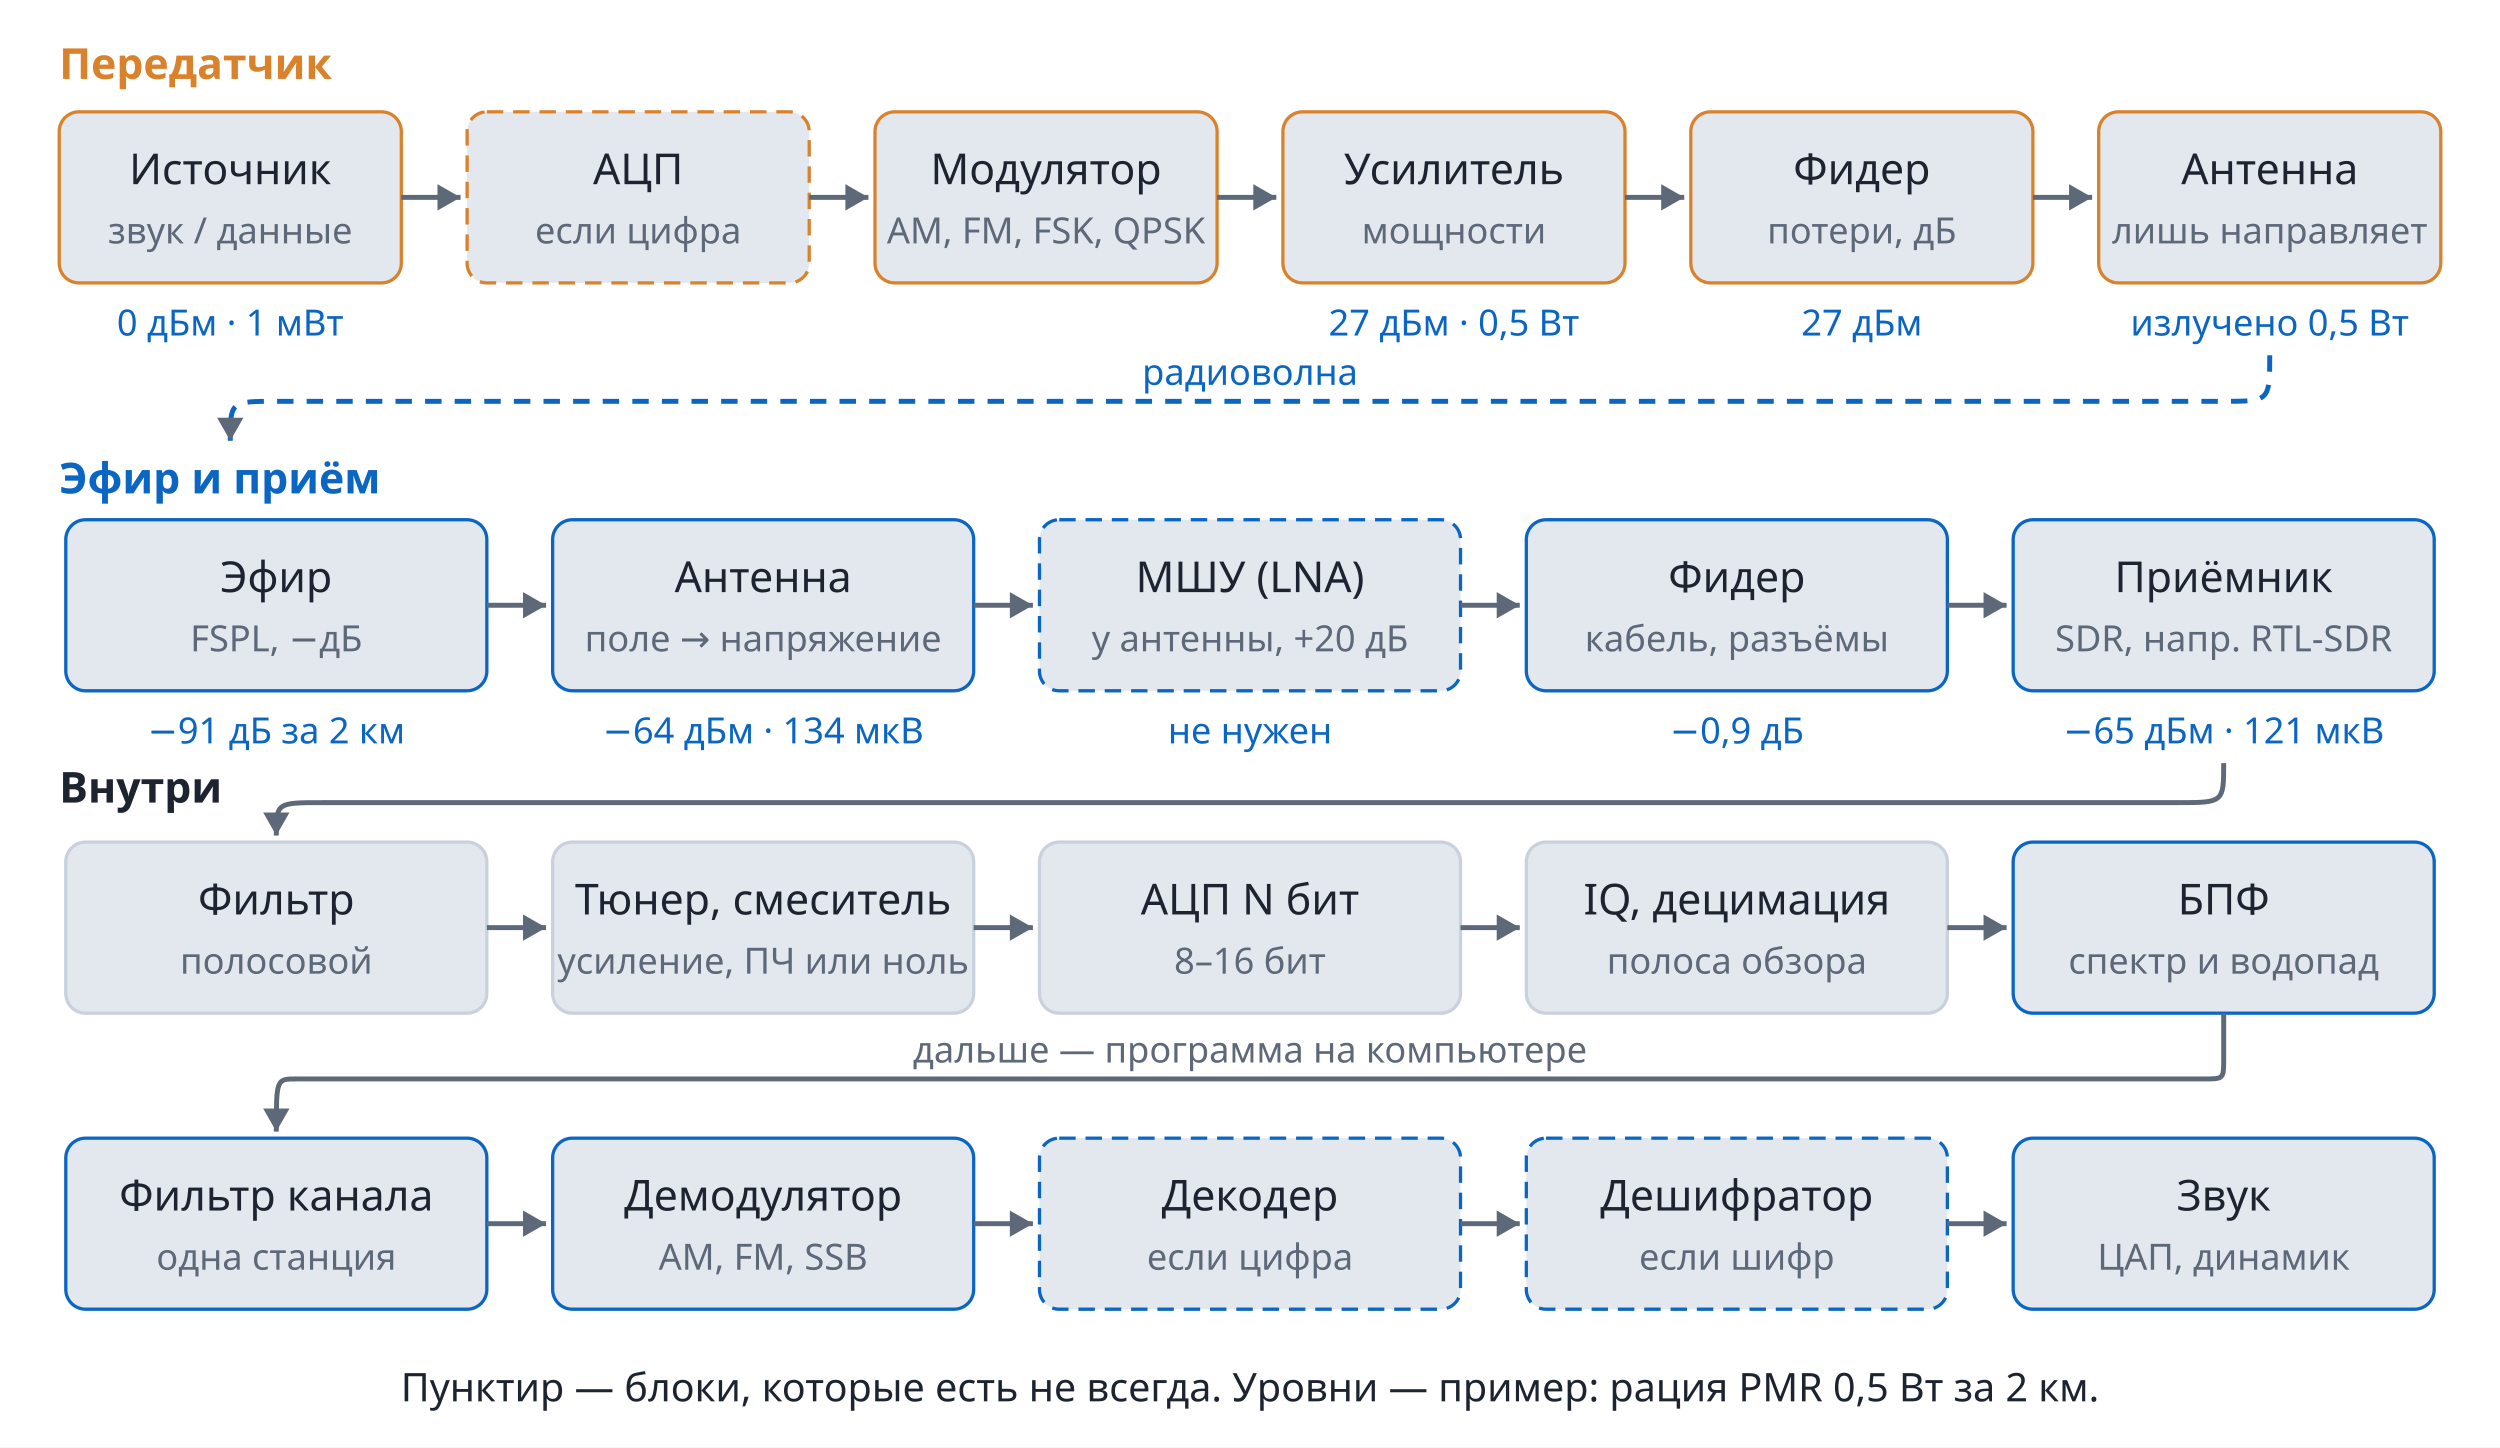
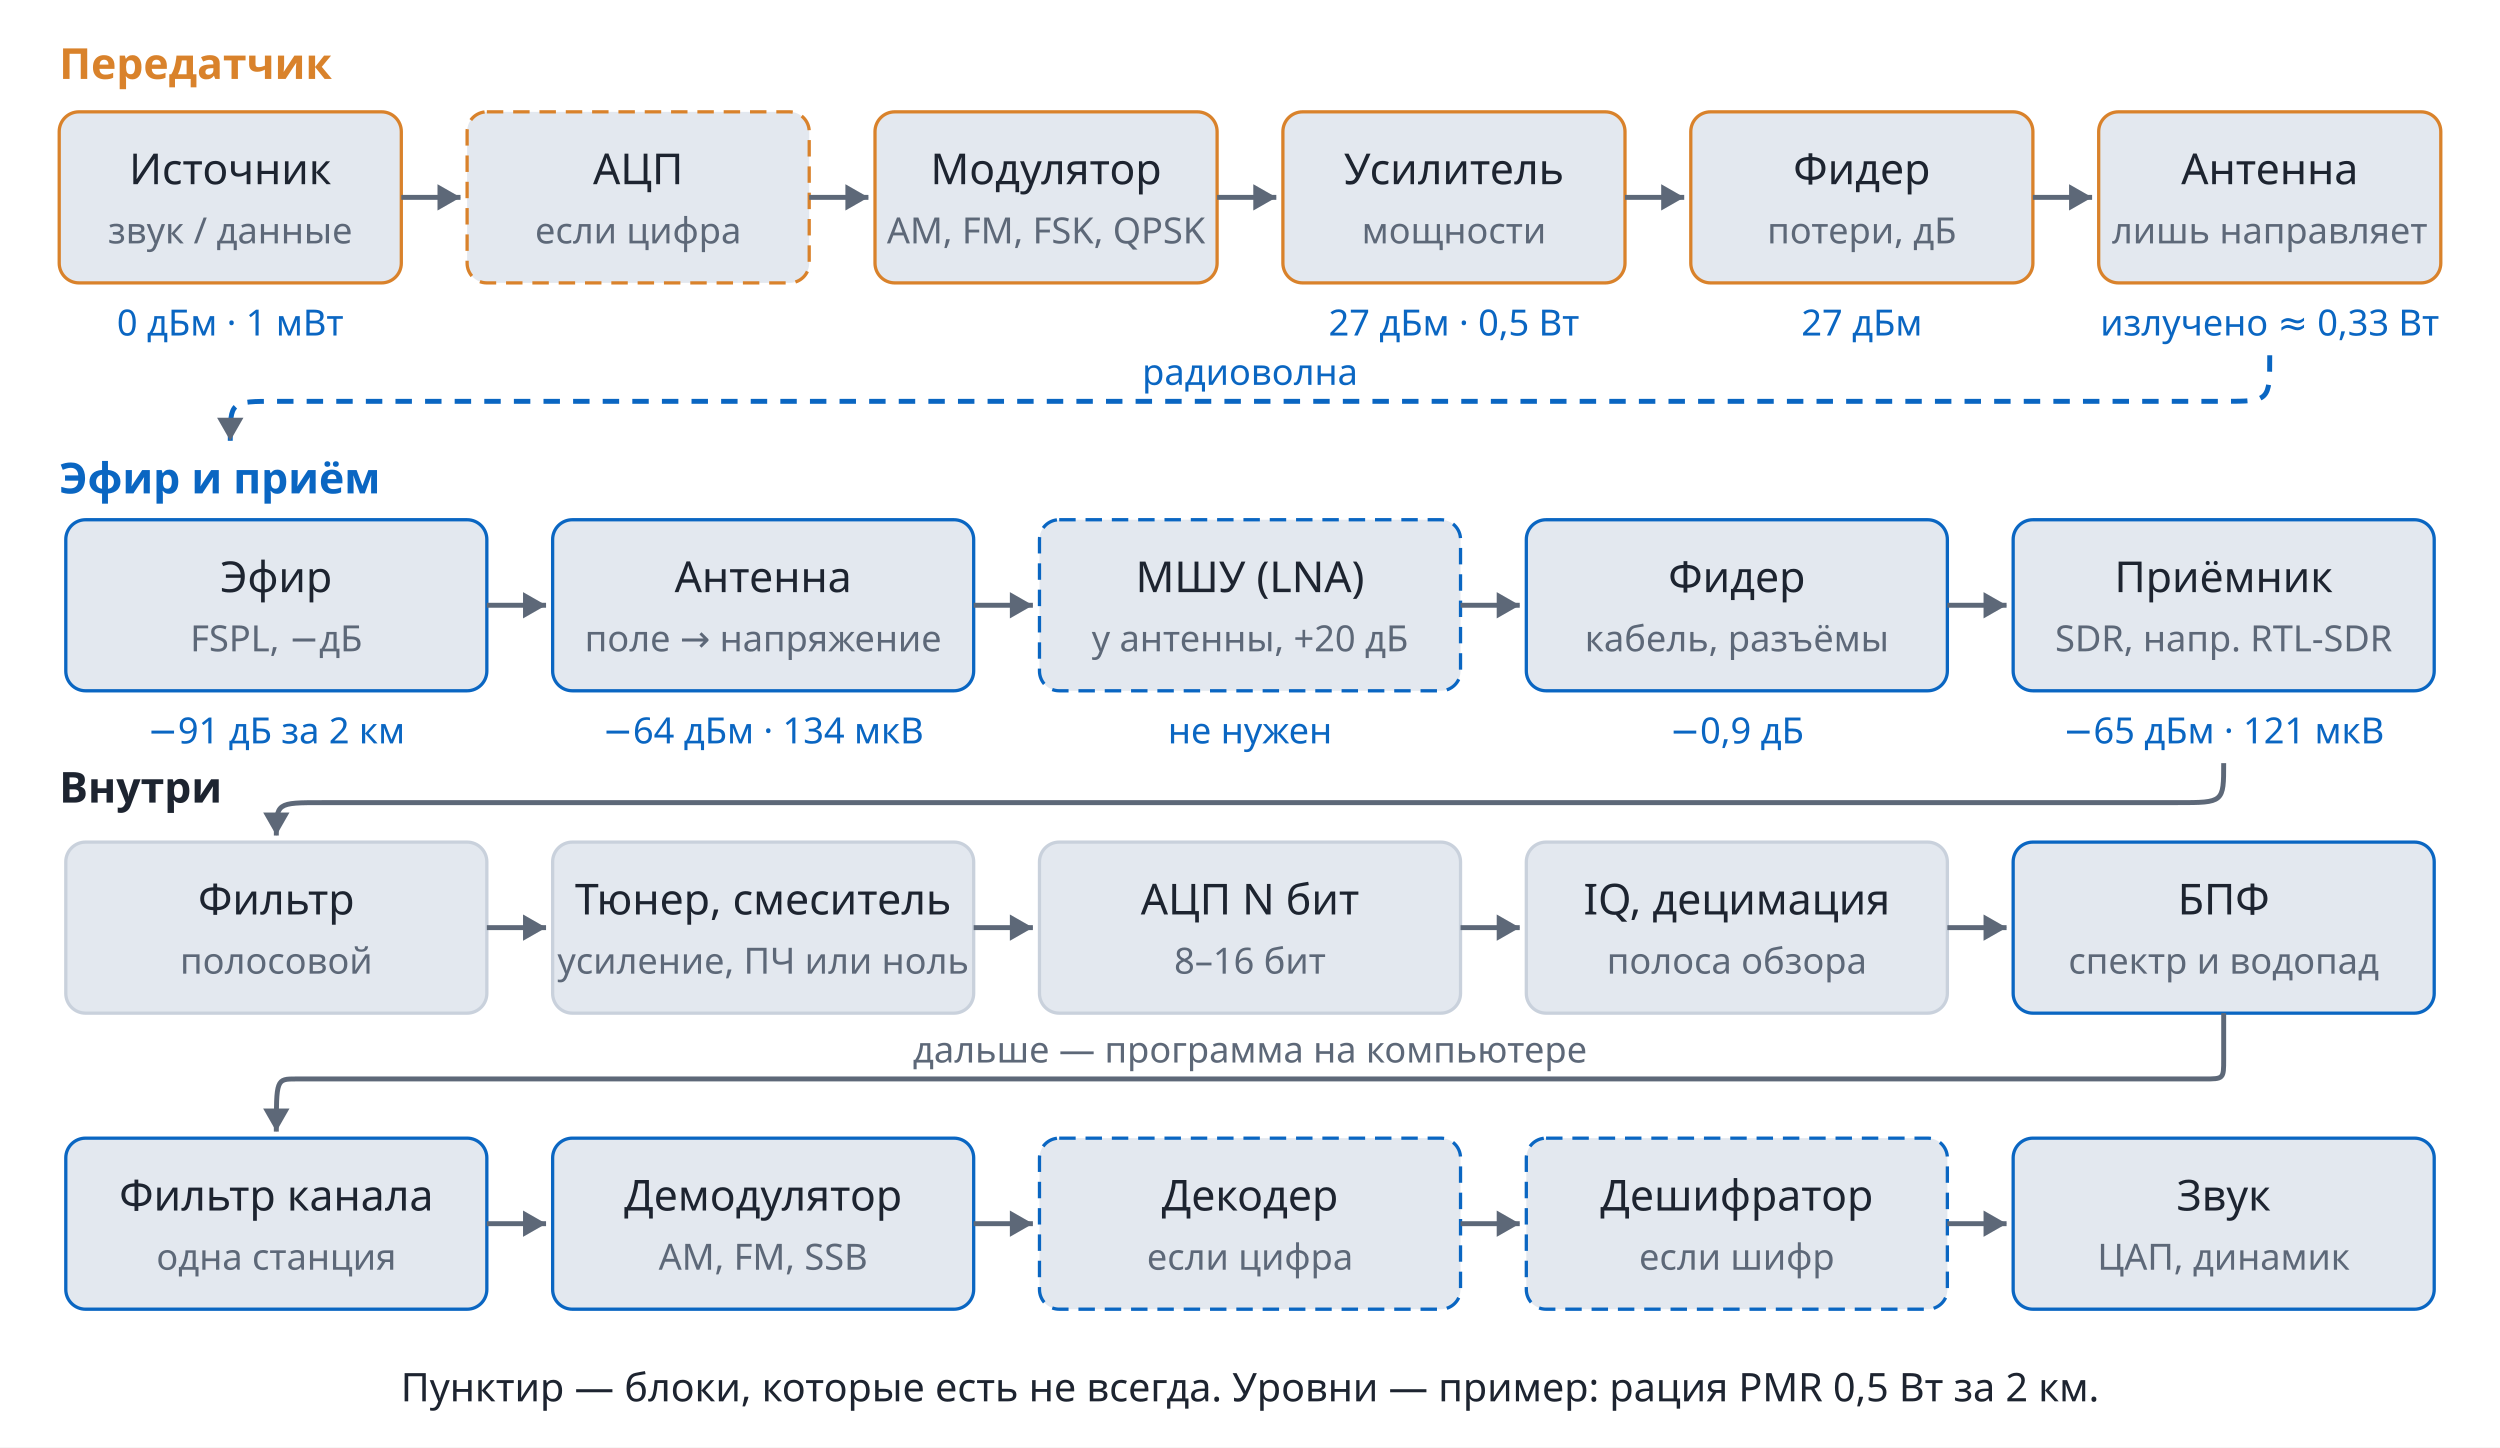
<svg xmlns="http://www.w3.org/2000/svg" width="760" height="440" viewBox="0 0 760 440">
  <rect x="0" y="0" width="760" height="440" fill="#ffffff" />
  <text x="18" y="24" font-family="Segoe UI" font-size="13" font-weight="bold" fill="#d9822b">Передатчик</text>
  <g font-family="Segoe UI" text-anchor="middle">
    <rect x="18" y="34" width="104" height="52" rx="6" fill="#e3e8ef" stroke="#d9822b" />
    <text x="70" y="56" font-size="13" fill="#1d2430">Источник</text>
    <text x="70" y="74" font-size="11" fill="#5d6878">звук / данные</text>
    <rect x="142" y="34" width="104" height="52" rx="6" fill="#e3e8ef" stroke="#d9822b" stroke-dasharray="5,3" />
    <text x="194" y="56" font-size="13" fill="#1d2430">АЦП</text>
    <text x="194" y="74" font-size="11" fill="#5d6878">если цифра</text>
    <rect x="266" y="34" width="104" height="52" rx="6" fill="#e3e8ef" stroke="#d9822b" />
    <text x="318" y="56" font-size="13" fill="#1d2430">Модулятор</text>
    <text x="318" y="74" font-size="11" fill="#5d6878">AM, FM, FSK, QPSK</text>
    <rect x="390" y="34" width="104" height="52" rx="6" fill="#e3e8ef" stroke="#d9822b" />
    <text x="442" y="56" font-size="13" fill="#1d2430">Усилитель</text>
    <text x="442" y="74" font-size="11" fill="#5d6878">мощности</text>
    <rect x="514" y="34" width="104" height="52" rx="6" fill="#e3e8ef" stroke="#d9822b" />
    <text x="566" y="56" font-size="13" fill="#1d2430">Фидер</text>
    <text x="566" y="74" font-size="11" fill="#5d6878">потери, дБ</text>
    <rect x="638" y="34" width="104" height="52" rx="6" fill="#e3e8ef" stroke="#d9822b" />
    <text x="690" y="56" font-size="13" fill="#1d2430">Антенна</text>
    <text x="690" y="74" font-size="11" fill="#5d6878">лишь направляет</text>
    <text x="70" y="102" font-size="11" fill="#0a66c2">0 дБм · 1 мВт</text>
    <text x="442" y="102" font-size="11" fill="#0a66c2">27 дБм · 0,5 Вт</text>
    <text x="566" y="102" font-size="11" fill="#0a66c2">27 дБм</text>
-     <text x="690" y="102" font-size="11" fill="#0a66c2">излучено 0,5 Вт</text>
+     <text x="690" y="102" font-size="11" fill="#0a66c2">излучено ≈ 0,33 Вт</text>
  </g>
  <g stroke="#5d6878" stroke-width="1.5">
    <line x1="122" y1="60" x2="140" y2="60" />
    <line x1="246" y1="60" x2="264" y2="60" />
    <line x1="370" y1="60" x2="388" y2="60" />
    <line x1="494" y1="60" x2="512" y2="60" />
    <line x1="618" y1="60" x2="636" y2="60" />
  </g>
  <path d="M690,108 C690,122 690,122 676,122 L84,122 C70,122 70,122 70,134" fill="none" stroke="#0a66c2" stroke-width="1.5" stroke-dasharray="5,4" />
  <text x="380" y="117" font-family="Segoe UI" font-size="11" fill="#0a66c2" text-anchor="middle">радиоволна</text>
  <text x="18" y="150" font-family="Segoe UI" font-size="13" font-weight="bold" fill="#0a66c2">Эфир и приём</text>
  <g font-family="Segoe UI" text-anchor="middle">
    <rect x="20" y="158" width="128" height="52" rx="6" fill="#e3e8ef" stroke="#0a66c2" />
    <text x="84" y="180" font-size="13" fill="#1d2430">Эфир</text>
    <text x="84" y="198" font-size="11" fill="#5d6878">FSPL, −дБ</text>
    <rect x="168" y="158" width="128" height="52" rx="6" fill="#e3e8ef" stroke="#0a66c2" />
    <text x="232" y="180" font-size="13" fill="#1d2430">Антенна</text>
    <text x="232" y="198" font-size="11" fill="#5d6878">поле → напряжение</text>
    <rect x="316" y="158" width="128" height="52" rx="6" fill="#e3e8ef" stroke="#0a66c2" stroke-dasharray="5,3" />
    <text x="380" y="180" font-size="13" fill="#1d2430">МШУ (LNA)</text>
    <text x="380" y="198" font-size="11" fill="#5d6878">у антенны, +20 дБ</text>
    <rect x="464" y="158" width="128" height="52" rx="6" fill="#e3e8ef" stroke="#0a66c2" />
    <text x="528" y="180" font-size="13" fill="#1d2430">Фидер</text>
    <text x="528" y="198" font-size="11" fill="#5d6878">кабель, разъёмы</text>
    <rect x="612" y="158" width="128" height="52" rx="6" fill="#e3e8ef" stroke="#0a66c2" />
    <text x="676" y="180" font-size="13" fill="#1d2430">Приёмник</text>
    <text x="676" y="198" font-size="11" fill="#5d6878">SDR, напр. RTL-SDR</text>
    <text x="84" y="226" font-size="11" fill="#0a66c2">−91 дБ за 2 км</text>
    <text x="232" y="226" font-size="11" fill="#0a66c2">−64 дБм · 134 мкВ</text>
    <text x="380" y="226" font-size="11" fill="#0a66c2">не нужен</text>
    <text x="528" y="226" font-size="11" fill="#0a66c2">−0,9 дБ</text>
    <text x="676" y="226" font-size="11" fill="#0a66c2">−65 дБм · 121 мкВ</text>
  </g>
  <g stroke="#5d6878" stroke-width="1.5">
    <line x1="148" y1="184" x2="166" y2="184" />
    <line x1="296" y1="184" x2="314" y2="184" />
    <line x1="444" y1="184" x2="462" y2="184" />
    <line x1="592" y1="184" x2="610" y2="184" />
  </g>
  <path d="M676,232 C676,244 676,244 662,244 L98,244 C84,244 84,244 84,254" fill="none" stroke="#5d6878" stroke-width="1.5" />
  <text x="18" y="244" font-family="Segoe UI" font-size="13" font-weight="bold" fill="#1d2430">Внутри</text>
  <g font-family="Segoe UI" text-anchor="middle">
    <rect x="20" y="256" width="128" height="52" rx="6" fill="#e3e8ef" stroke="#c9d1dc" />
    <text x="84" y="278" font-size="13" fill="#1d2430">Фильтр</text>
    <text x="84" y="296" font-size="11" fill="#5d6878">полосовой</text>
    <rect x="168" y="256" width="128" height="52" rx="6" fill="#e3e8ef" stroke="#c9d1dc" />
    <text x="232" y="278" font-size="13" fill="#1d2430">Тюнер, смеситель</text>
    <text x="232" y="296" font-size="11" fill="#5d6878">усиление, ПЧ или ноль</text>
    <rect x="316" y="256" width="128" height="52" rx="6" fill="#e3e8ef" stroke="#c9d1dc" />
    <text x="380" y="278" font-size="13" fill="#1d2430">АЦП N бит</text>
    <text x="380" y="296" font-size="11" fill="#5d6878">8–16 бит</text>
    <rect x="464" y="256" width="128" height="52" rx="6" fill="#e3e8ef" stroke="#c9d1dc" />
    <text x="528" y="278" font-size="13" fill="#1d2430">IQ, децимация</text>
    <text x="528" y="296" font-size="11" fill="#5d6878">полоса обзора</text>
    <rect x="612" y="256" width="128" height="52" rx="6" fill="#e3e8ef" stroke="#0a66c2" />
    <text x="676" y="278" font-size="13" fill="#1d2430">БПФ</text>
    <text x="676" y="296" font-size="11" fill="#5d6878">спектр и водопад</text>
    <rect x="20" y="346" width="128" height="52" rx="6" fill="#e3e8ef" stroke="#0a66c2" />
    <text x="84" y="368" font-size="13" fill="#1d2430">Фильтр канала</text>
    <text x="84" y="386" font-size="11" fill="#5d6878">одна станция</text>
    <rect x="168" y="346" width="128" height="52" rx="6" fill="#e3e8ef" stroke="#0a66c2" />
    <text x="232" y="368" font-size="13" fill="#1d2430">Демодулятор</text>
    <text x="232" y="386" font-size="11" fill="#5d6878">AM, FM, SSB</text>
    <rect x="316" y="346" width="128" height="52" rx="6" fill="#e3e8ef" stroke="#0a66c2" stroke-dasharray="5,3" />
    <text x="380" y="368" font-size="13" fill="#1d2430">Декодер</text>
    <text x="380" y="386" font-size="11" fill="#5d6878">если цифра</text>
    <rect x="464" y="346" width="128" height="52" rx="6" fill="#e3e8ef" stroke="#0a66c2" stroke-dasharray="5,3" />
    <text x="528" y="368" font-size="13" fill="#1d2430">Дешифратор</text>
    <text x="528" y="386" font-size="11" fill="#5d6878">если шифр</text>
    <rect x="612" y="346" width="128" height="52" rx="6" fill="#e3e8ef" stroke="#0a66c2" />
    <text x="676" y="368" font-size="13" fill="#1d2430">Звук</text>
    <text x="676" y="386" font-size="11" fill="#5d6878">ЦАП, динамик</text>
  </g>
  <g stroke="#5d6878" stroke-width="1.5">
    <line x1="148" y1="282" x2="166" y2="282" />
    <line x1="296" y1="282" x2="314" y2="282" />
    <line x1="444" y1="282" x2="462" y2="282" />
    <line x1="592" y1="282" x2="610" y2="282" />
    <line x1="148" y1="372" x2="166" y2="372" />
    <line x1="296" y1="372" x2="314" y2="372" />
    <line x1="444" y1="372" x2="462" y2="372" />
    <line x1="592" y1="372" x2="610" y2="372" />
  </g>
  <path d="M676,308 L676,322 C676,328 676,328 670,328 L90,328 C84,328 84,328 84,344" fill="none" stroke="#5d6878" stroke-width="1.5" />
  <text x="380" y="323" font-family="Segoe UI" font-size="11" fill="#5d6878" text-anchor="middle">дальше — программа на компьютере</text>
  <text x="380" y="426" font-family="Segoe UI" font-size="12" fill="#1d2430" text-anchor="middle">Пунктир — блоки, которые есть не всегда. Уровни — пример: рация PMR 0,5 Вт за 2 км.</text>
  <polygon points="133,56 140,60 133,64" fill="#5d6878" />
  <polygon points="257,56 264,60 257,64" fill="#5d6878" />
  <polygon points="381,56 388,60 381,64" fill="#5d6878" />
  <polygon points="505,56 512,60 505,64" fill="#5d6878" />
  <polygon points="629,56 636,60 629,64" fill="#5d6878" />
  <polygon points="159,180 166,184 159,188" fill="#5d6878" />
  <polygon points="307,180 314,184 307,188" fill="#5d6878" />
  <polygon points="455,180 462,184 455,188" fill="#5d6878" />
  <polygon points="603,180 610,184 603,188" fill="#5d6878" />
  <polygon points="159,278 166,282 159,286" fill="#5d6878" />
  <polygon points="307,278 314,282 307,286" fill="#5d6878" />
  <polygon points="455,278 462,282 455,286" fill="#5d6878" />
  <polygon points="603,278 610,282 603,286" fill="#5d6878" />
  <polygon points="159,368 166,372 159,376" fill="#5d6878" />
  <polygon points="307,368 314,372 307,376" fill="#5d6878" />
  <polygon points="455,368 462,372 455,376" fill="#5d6878" />
  <polygon points="603,368 610,372 603,376" fill="#5d6878" />
  <polygon points="66,127 70,134 74,127" fill="#5d6878" />
  <polygon points="80,247 84,254 88,247" fill="#5d6878" />
  <polygon points="80,337 84,344 88,337" fill="#5d6878" />
</svg>
